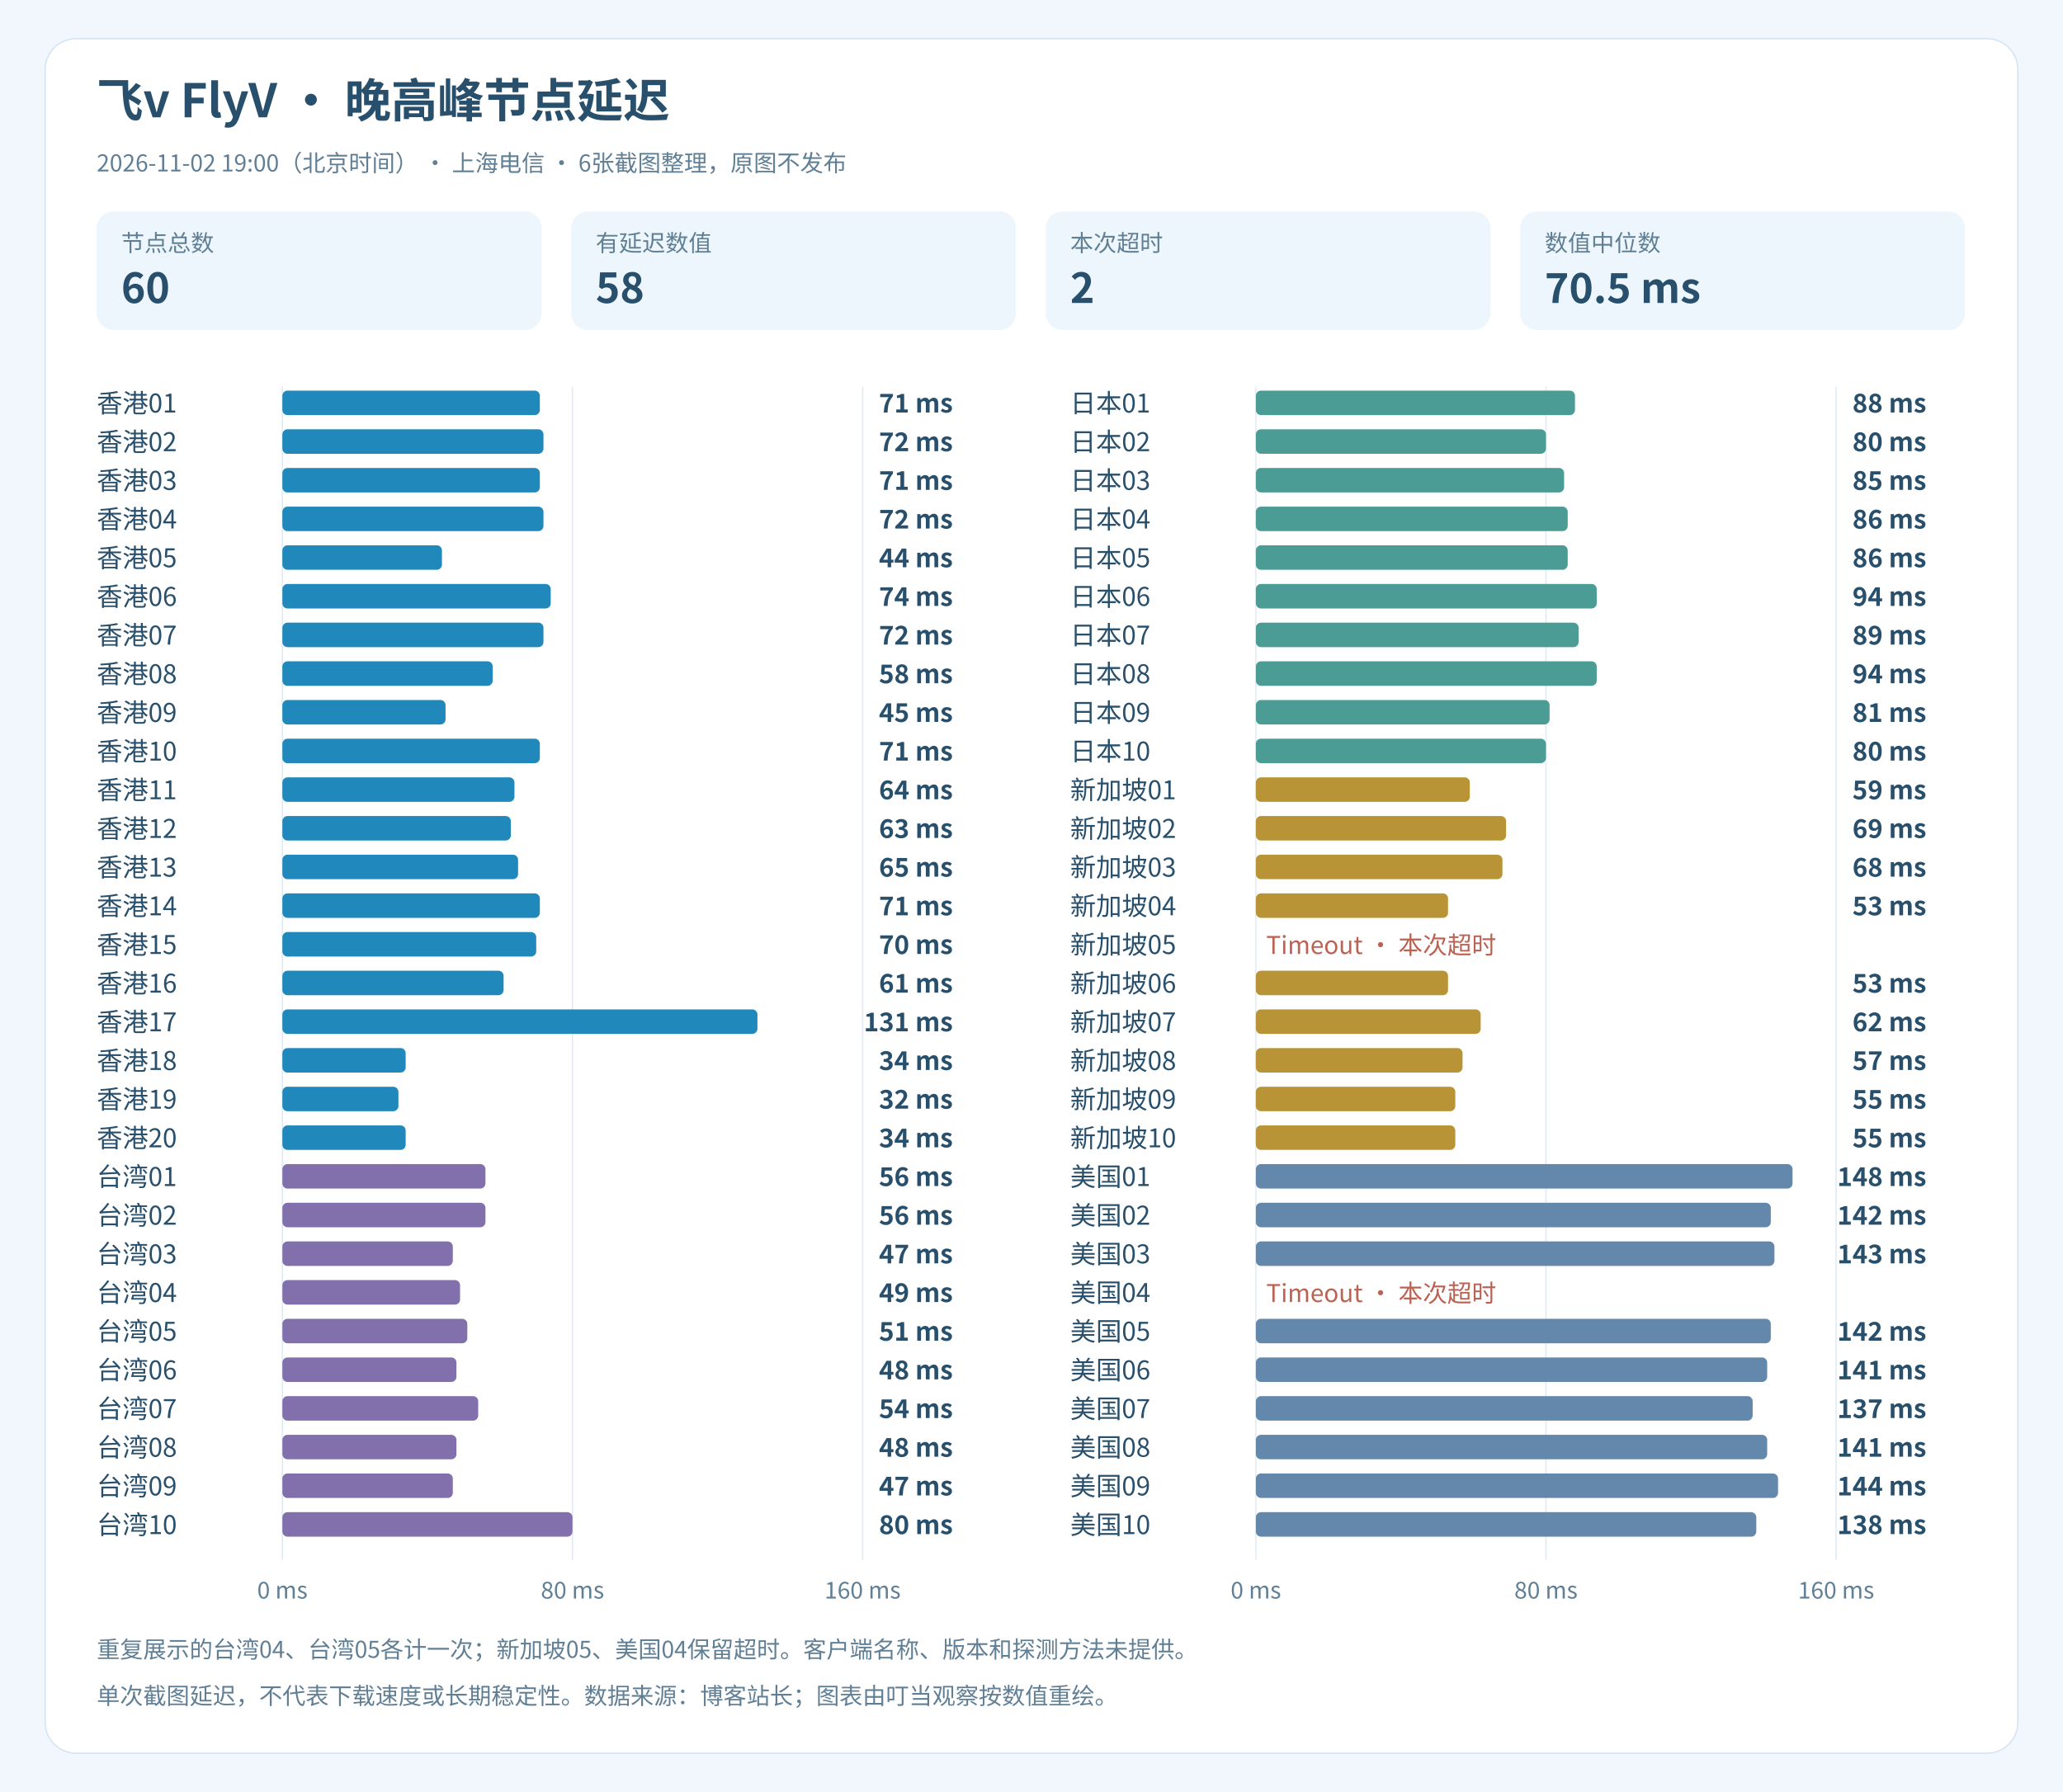
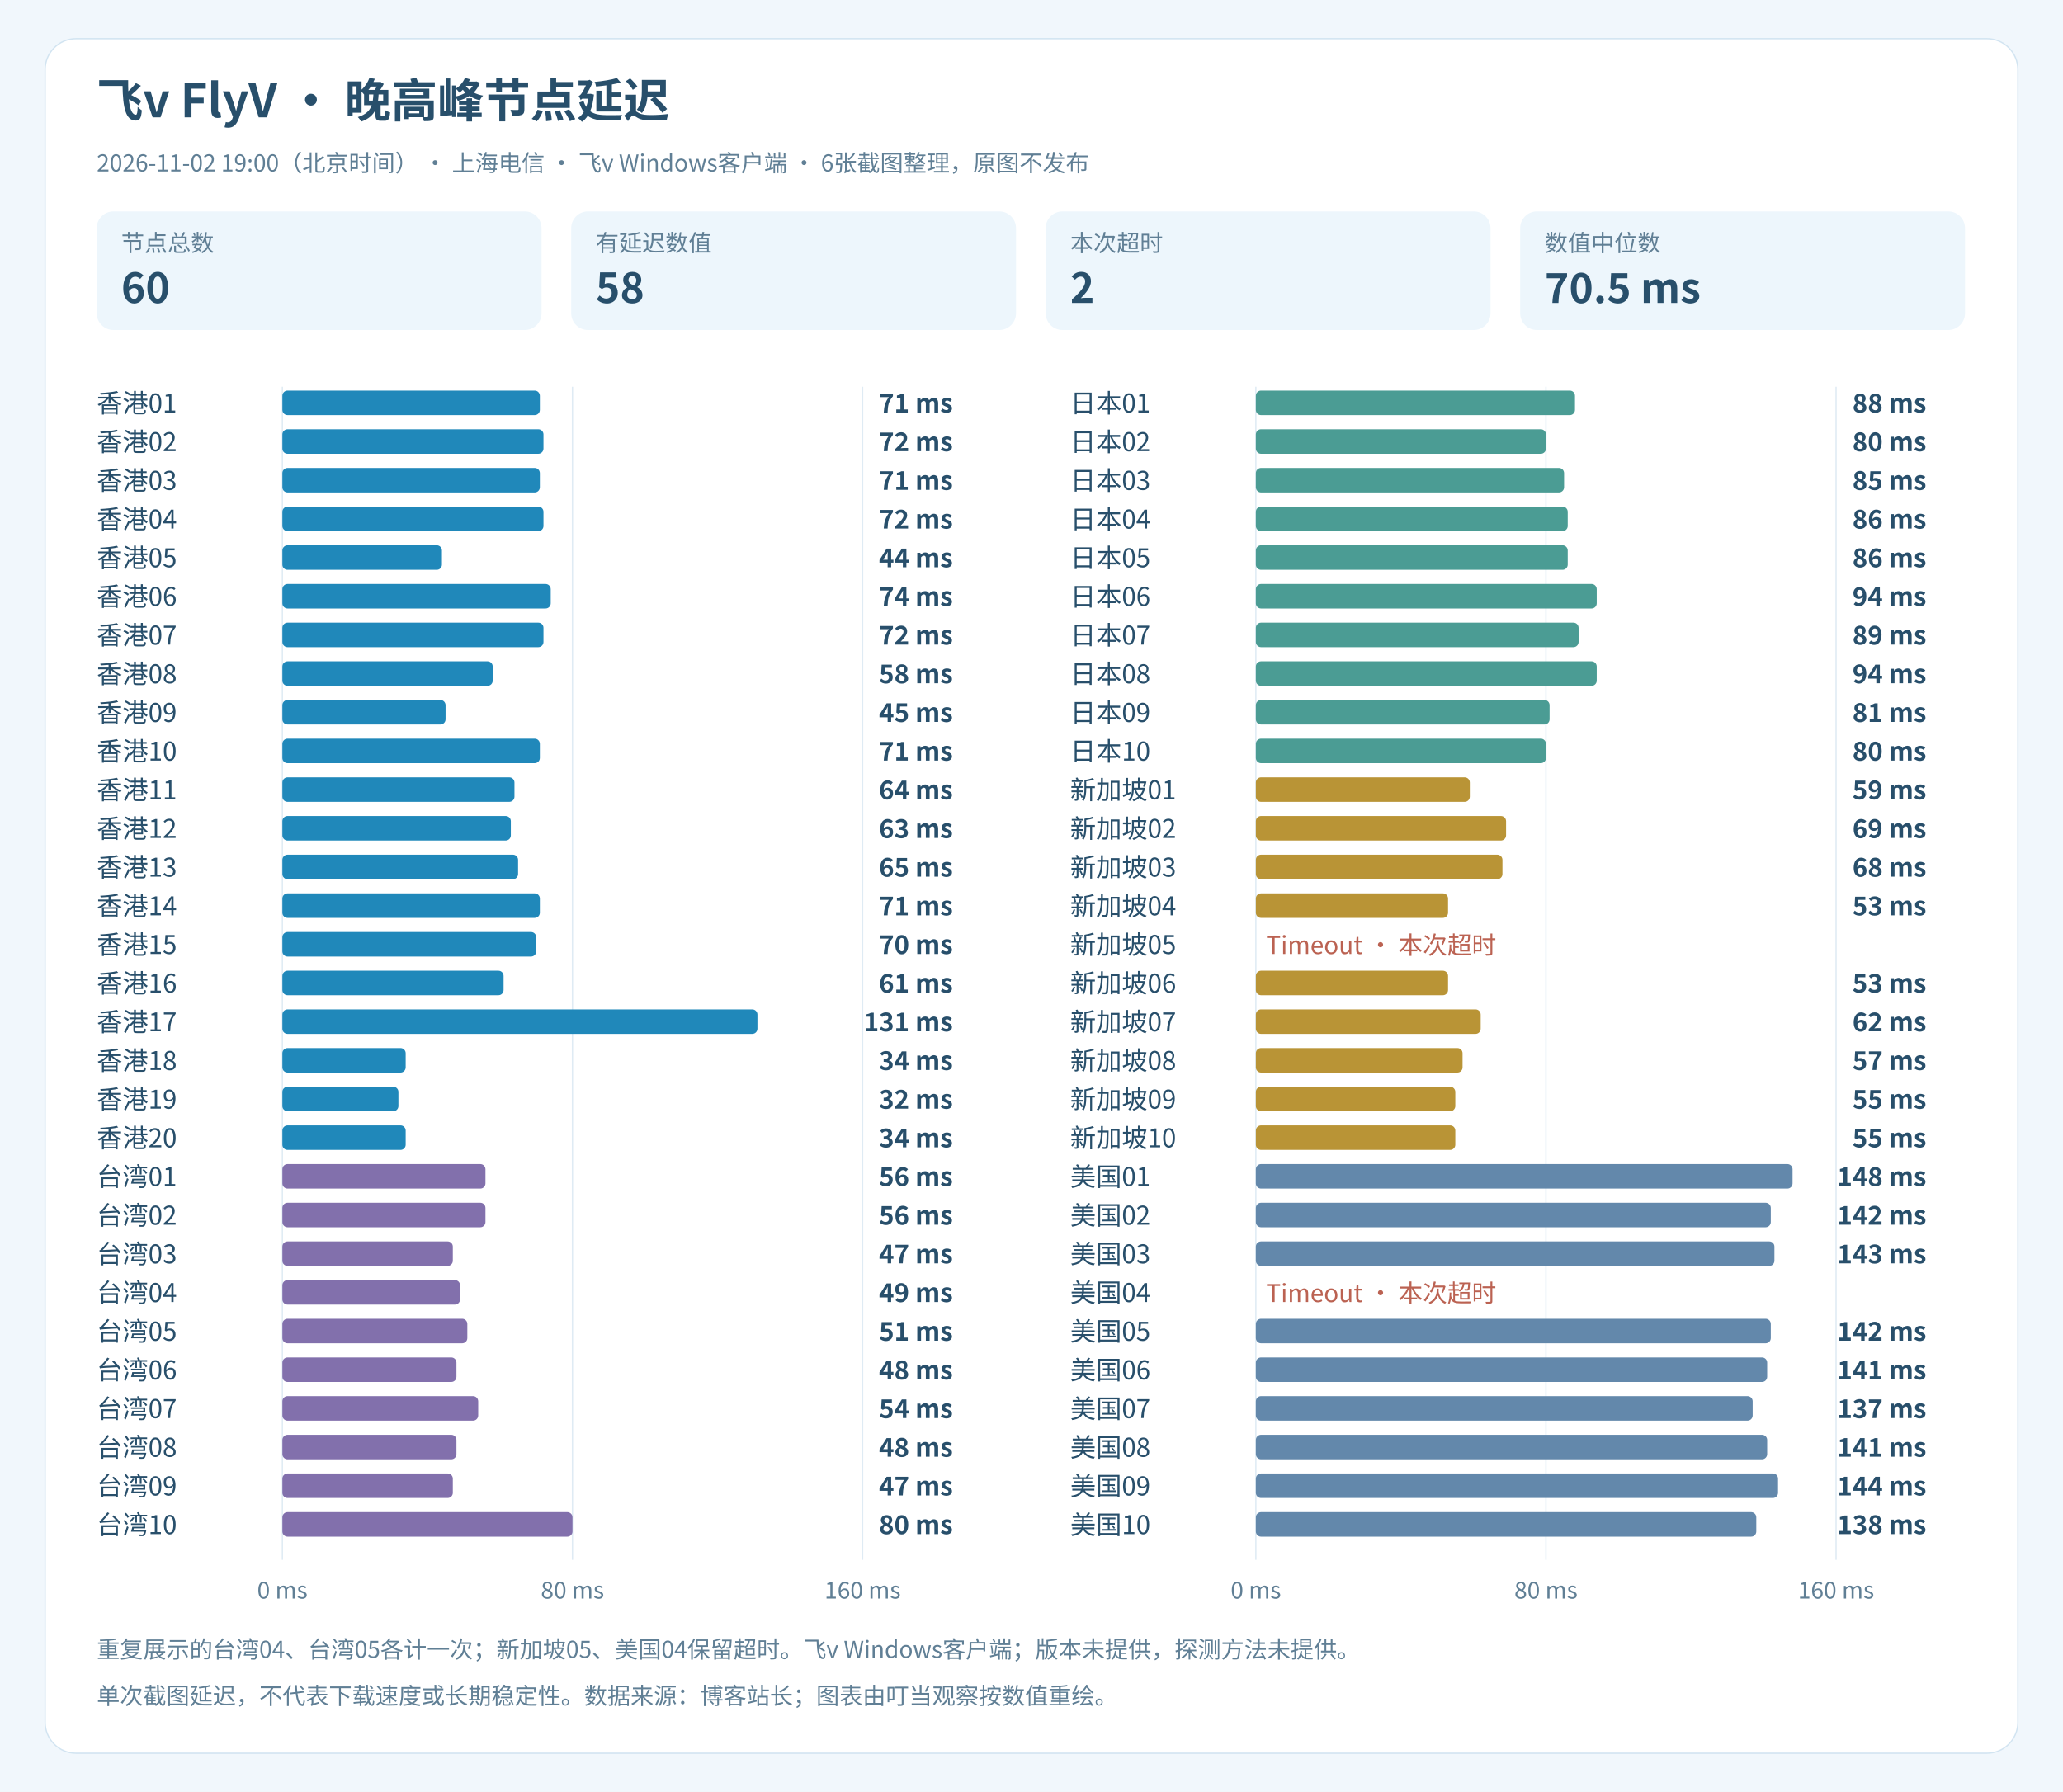
<svg xmlns="http://www.w3.org/2000/svg" width="1600" height="1390" viewBox="0 0 1600 1390" role="img" aria-labelledby="chart-title chart-description">
  <rect width="1600" height="1390" fill="#f1f7fc" />
  <style>text{font-family:"Microsoft YaHei","Noto Sans CJK SC",sans-serif;fill:#284f6b}.small{font-size:18px;fill:#607f95}.label{font-size:20px}.value{font-size:20px;font-weight:600}</style>
  <rect x="35" y="30" width="1530" height="1330" rx="24" fill="white" stroke="#d2e4f1" />
  <text x="75" y="91" font-size="36" font-weight="700">飞v FlyV · 晚高峰节点延迟</text>
-   <text x="75" y="133" class="small">2026-11-02 19:00（北京时间） · 上海电信 · 6张截图整理，原图不发布</text>
+   <text x="75" y="133" class="small">2026-11-02 19:00（北京时间） · 上海电信 · 飞v Windows客户端 · 6张截图整理，原图不发布</text>
  <rect x="75" y="164" width="345" height="92" rx="13" fill="#edf6fc" />
  <text x="94" y="195" class="small">节点总数</text>
  <text x="94" y="235" font-size="32" font-weight="700">60</text>
  <rect x="443" y="164" width="345" height="92" rx="13" fill="#edf6fc" />
  <text x="462" y="195" class="small">有延迟数值</text>
  <text x="462" y="235" font-size="32" font-weight="700">58</text>
  <rect x="811" y="164" width="345" height="92" rx="13" fill="#edf6fc" />
  <text x="830" y="195" class="small">本次超时</text>
  <text x="830" y="235" font-size="32" font-weight="700">2</text>
  <rect x="1179" y="164" width="345" height="92" rx="13" fill="#edf6fc" />
  <text x="1198" y="195" class="small">数值中位数</text>
  <text x="1198" y="235" font-size="32" font-weight="700">70.5 ms</text>
  <line x1="219.0" x2="219.0" y1="300" y2="1210" stroke="#dfebf4" />
  <text x="219.0" y="1240" text-anchor="middle" class="small">0 ms</text>
  <line x1="444.0" x2="444.0" y1="300" y2="1210" stroke="#dfebf4" />
  <text x="444.0" y="1240" text-anchor="middle" class="small">80 ms</text>
  <line x1="669.0" x2="669.0" y1="300" y2="1210" stroke="#dfebf4" />
  <text x="669.0" y="1240" text-anchor="middle" class="small">160 ms</text>
  <text x="75" y="320" class="label">香港01</text>
  <rect x="219" y="303" width="199.688" height="19" rx="4" fill="#2088ba" />
  <text x="739" y="320" text-anchor="end" class="value">71 ms</text>
  <text x="75" y="350" class="label">香港02</text>
  <rect x="219" y="333" width="202.500" height="19" rx="4" fill="#2088ba" />
  <text x="739" y="350" text-anchor="end" class="value">72 ms</text>
  <text x="75" y="380" class="label">香港03</text>
  <rect x="219" y="363" width="199.688" height="19" rx="4" fill="#2088ba" />
  <text x="739" y="380" text-anchor="end" class="value">71 ms</text>
  <text x="75" y="410" class="label">香港04</text>
  <rect x="219" y="393" width="202.500" height="19" rx="4" fill="#2088ba" />
  <text x="739" y="410" text-anchor="end" class="value">72 ms</text>
  <text x="75" y="440" class="label">香港05</text>
  <rect x="219" y="423" width="123.750" height="19" rx="4" fill="#2088ba" />
  <text x="739" y="440" text-anchor="end" class="value">44 ms</text>
  <text x="75" y="470" class="label">香港06</text>
  <rect x="219" y="453" width="208.125" height="19" rx="4" fill="#2088ba" />
  <text x="739" y="470" text-anchor="end" class="value">74 ms</text>
  <text x="75" y="500" class="label">香港07</text>
  <rect x="219" y="483" width="202.500" height="19" rx="4" fill="#2088ba" />
  <text x="739" y="500" text-anchor="end" class="value">72 ms</text>
  <text x="75" y="530" class="label">香港08</text>
  <rect x="219" y="513" width="163.125" height="19" rx="4" fill="#2088ba" />
  <text x="739" y="530" text-anchor="end" class="value">58 ms</text>
  <text x="75" y="560" class="label">香港09</text>
  <rect x="219" y="543" width="126.562" height="19" rx="4" fill="#2088ba" />
  <text x="739" y="560" text-anchor="end" class="value">45 ms</text>
  <text x="75" y="590" class="label">香港10</text>
  <rect x="219" y="573" width="199.688" height="19" rx="4" fill="#2088ba" />
  <text x="739" y="590" text-anchor="end" class="value">71 ms</text>
  <text x="75" y="620" class="label">香港11</text>
  <rect x="219" y="603" width="180.000" height="19" rx="4" fill="#2088ba" />
  <text x="739" y="620" text-anchor="end" class="value">64 ms</text>
  <text x="75" y="650" class="label">香港12</text>
  <rect x="219" y="633" width="177.188" height="19" rx="4" fill="#2088ba" />
  <text x="739" y="650" text-anchor="end" class="value">63 ms</text>
  <text x="75" y="680" class="label">香港13</text>
  <rect x="219" y="663" width="182.812" height="19" rx="4" fill="#2088ba" />
  <text x="739" y="680" text-anchor="end" class="value">65 ms</text>
  <text x="75" y="710" class="label">香港14</text>
  <rect x="219" y="693" width="199.688" height="19" rx="4" fill="#2088ba" />
  <text x="739" y="710" text-anchor="end" class="value">71 ms</text>
  <text x="75" y="740" class="label">香港15</text>
  <rect x="219" y="723" width="196.875" height="19" rx="4" fill="#2088ba" />
  <text x="739" y="740" text-anchor="end" class="value">70 ms</text>
  <text x="75" y="770" class="label">香港16</text>
  <rect x="219" y="753" width="171.562" height="19" rx="4" fill="#2088ba" />
  <text x="739" y="770" text-anchor="end" class="value">61 ms</text>
  <text x="75" y="800" class="label">香港17</text>
  <rect x="219" y="783" width="368.438" height="19" rx="4" fill="#2088ba" />
  <text x="739" y="800" text-anchor="end" class="value">131 ms</text>
  <text x="75" y="830" class="label">香港18</text>
  <rect x="219" y="813" width="95.625" height="19" rx="4" fill="#2088ba" />
  <text x="739" y="830" text-anchor="end" class="value">34 ms</text>
  <text x="75" y="860" class="label">香港19</text>
  <rect x="219" y="843" width="90.000" height="19" rx="4" fill="#2088ba" />
  <text x="739" y="860" text-anchor="end" class="value">32 ms</text>
  <text x="75" y="890" class="label">香港20</text>
  <rect x="219" y="873" width="95.625" height="19" rx="4" fill="#2088ba" />
  <text x="739" y="890" text-anchor="end" class="value">34 ms</text>
  <text x="75" y="920" class="label">台湾01</text>
  <rect x="219" y="903" width="157.500" height="19" rx="4" fill="#8270ac" />
  <text x="739" y="920" text-anchor="end" class="value">56 ms</text>
  <text x="75" y="950" class="label">台湾02</text>
  <rect x="219" y="933" width="157.500" height="19" rx="4" fill="#8270ac" />
  <text x="739" y="950" text-anchor="end" class="value">56 ms</text>
  <text x="75" y="980" class="label">台湾03</text>
  <rect x="219" y="963" width="132.188" height="19" rx="4" fill="#8270ac" />
  <text x="739" y="980" text-anchor="end" class="value">47 ms</text>
  <text x="75" y="1010" class="label">台湾04</text>
  <rect x="219" y="993" width="137.812" height="19" rx="4" fill="#8270ac" />
  <text x="739" y="1010" text-anchor="end" class="value">49 ms</text>
  <text x="75" y="1040" class="label">台湾05</text>
  <rect x="219" y="1023" width="143.438" height="19" rx="4" fill="#8270ac" />
  <text x="739" y="1040" text-anchor="end" class="value">51 ms</text>
  <text x="75" y="1070" class="label">台湾06</text>
  <rect x="219" y="1053" width="135.000" height="19" rx="4" fill="#8270ac" />
  <text x="739" y="1070" text-anchor="end" class="value">48 ms</text>
  <text x="75" y="1100" class="label">台湾07</text>
  <rect x="219" y="1083" width="151.875" height="19" rx="4" fill="#8270ac" />
  <text x="739" y="1100" text-anchor="end" class="value">54 ms</text>
  <text x="75" y="1130" class="label">台湾08</text>
  <rect x="219" y="1113" width="135.000" height="19" rx="4" fill="#8270ac" />
  <text x="739" y="1130" text-anchor="end" class="value">48 ms</text>
  <text x="75" y="1160" class="label">台湾09</text>
  <rect x="219" y="1143" width="132.188" height="19" rx="4" fill="#8270ac" />
  <text x="739" y="1160" text-anchor="end" class="value">47 ms</text>
  <text x="75" y="1190" class="label">台湾10</text>
  <rect x="219" y="1173" width="225.000" height="19" rx="4" fill="#8270ac" />
  <text x="739" y="1190" text-anchor="end" class="value">80 ms</text>
  <line x1="974.0" x2="974.0" y1="300" y2="1210" stroke="#dfebf4" />
  <text x="974.0" y="1240" text-anchor="middle" class="small">0 ms</text>
  <line x1="1199.0" x2="1199.0" y1="300" y2="1210" stroke="#dfebf4" />
  <text x="1199.0" y="1240" text-anchor="middle" class="small">80 ms</text>
  <line x1="1424.0" x2="1424.0" y1="300" y2="1210" stroke="#dfebf4" />
  <text x="1424.0" y="1240" text-anchor="middle" class="small">160 ms</text>
  <text x="830" y="320" class="label">日本01</text>
  <rect x="974" y="303" width="247.500" height="19" rx="4" fill="#4b9c94" />
  <text x="1494" y="320" text-anchor="end" class="value">88 ms</text>
  <text x="830" y="350" class="label">日本02</text>
  <rect x="974" y="333" width="225.000" height="19" rx="4" fill="#4b9c94" />
  <text x="1494" y="350" text-anchor="end" class="value">80 ms</text>
  <text x="830" y="380" class="label">日本03</text>
  <rect x="974" y="363" width="239.062" height="19" rx="4" fill="#4b9c94" />
  <text x="1494" y="380" text-anchor="end" class="value">85 ms</text>
  <text x="830" y="410" class="label">日本04</text>
  <rect x="974" y="393" width="241.875" height="19" rx="4" fill="#4b9c94" />
  <text x="1494" y="410" text-anchor="end" class="value">86 ms</text>
  <text x="830" y="440" class="label">日本05</text>
  <rect x="974" y="423" width="241.875" height="19" rx="4" fill="#4b9c94" />
  <text x="1494" y="440" text-anchor="end" class="value">86 ms</text>
  <text x="830" y="470" class="label">日本06</text>
  <rect x="974" y="453" width="264.375" height="19" rx="4" fill="#4b9c94" />
  <text x="1494" y="470" text-anchor="end" class="value">94 ms</text>
  <text x="830" y="500" class="label">日本07</text>
  <rect x="974" y="483" width="250.312" height="19" rx="4" fill="#4b9c94" />
  <text x="1494" y="500" text-anchor="end" class="value">89 ms</text>
  <text x="830" y="530" class="label">日本08</text>
  <rect x="974" y="513" width="264.375" height="19" rx="4" fill="#4b9c94" />
  <text x="1494" y="530" text-anchor="end" class="value">94 ms</text>
  <text x="830" y="560" class="label">日本09</text>
  <rect x="974" y="543" width="227.812" height="19" rx="4" fill="#4b9c94" />
  <text x="1494" y="560" text-anchor="end" class="value">81 ms</text>
  <text x="830" y="590" class="label">日本10</text>
  <rect x="974" y="573" width="225.000" height="19" rx="4" fill="#4b9c94" />
  <text x="1494" y="590" text-anchor="end" class="value">80 ms</text>
  <text x="830" y="620" class="label">新加坡01</text>
  <rect x="974" y="603" width="165.938" height="19" rx="4" fill="#b99436" />
  <text x="1494" y="620" text-anchor="end" class="value">59 ms</text>
  <text x="830" y="650" class="label">新加坡02</text>
  <rect x="974" y="633" width="194.062" height="19" rx="4" fill="#b99436" />
  <text x="1494" y="650" text-anchor="end" class="value">69 ms</text>
  <text x="830" y="680" class="label">新加坡03</text>
  <rect x="974" y="663" width="191.250" height="19" rx="4" fill="#b99436" />
  <text x="1494" y="680" text-anchor="end" class="value">68 ms</text>
  <text x="830" y="710" class="label">新加坡04</text>
  <rect x="974" y="693" width="149.062" height="19" rx="4" fill="#b99436" />
  <text x="1494" y="710" text-anchor="end" class="value">53 ms</text>
  <text x="830" y="740" class="label">新加坡05</text>
  <text x="982" y="740" font-size="19" style="fill:#bb6252">Timeout · 本次超时</text>
  <text x="830" y="770" class="label">新加坡06</text>
  <rect x="974" y="753" width="149.062" height="19" rx="4" fill="#b99436" />
  <text x="1494" y="770" text-anchor="end" class="value">53 ms</text>
  <text x="830" y="800" class="label">新加坡07</text>
  <rect x="974" y="783" width="174.375" height="19" rx="4" fill="#b99436" />
  <text x="1494" y="800" text-anchor="end" class="value">62 ms</text>
  <text x="830" y="830" class="label">新加坡08</text>
  <rect x="974" y="813" width="160.312" height="19" rx="4" fill="#b99436" />
  <text x="1494" y="830" text-anchor="end" class="value">57 ms</text>
  <text x="830" y="860" class="label">新加坡09</text>
  <rect x="974" y="843" width="154.688" height="19" rx="4" fill="#b99436" />
  <text x="1494" y="860" text-anchor="end" class="value">55 ms</text>
  <text x="830" y="890" class="label">新加坡10</text>
  <rect x="974" y="873" width="154.688" height="19" rx="4" fill="#b99436" />
  <text x="1494" y="890" text-anchor="end" class="value">55 ms</text>
  <text x="830" y="920" class="label">美国01</text>
  <rect x="974" y="903" width="416.250" height="19" rx="4" fill="#6388ab" />
  <text x="1494" y="920" text-anchor="end" class="value">148 ms</text>
  <text x="830" y="950" class="label">美国02</text>
  <rect x="974" y="933" width="399.375" height="19" rx="4" fill="#6388ab" />
  <text x="1494" y="950" text-anchor="end" class="value">142 ms</text>
  <text x="830" y="980" class="label">美国03</text>
  <rect x="974" y="963" width="402.188" height="19" rx="4" fill="#6388ab" />
  <text x="1494" y="980" text-anchor="end" class="value">143 ms</text>
  <text x="830" y="1010" class="label">美国04</text>
  <text x="982" y="1010" font-size="19" style="fill:#bb6252">Timeout · 本次超时</text>
  <text x="830" y="1040" class="label">美国05</text>
  <rect x="974" y="1023" width="399.375" height="19" rx="4" fill="#6388ab" />
  <text x="1494" y="1040" text-anchor="end" class="value">142 ms</text>
  <text x="830" y="1070" class="label">美国06</text>
  <rect x="974" y="1053" width="396.562" height="19" rx="4" fill="#6388ab" />
  <text x="1494" y="1070" text-anchor="end" class="value">141 ms</text>
  <text x="830" y="1100" class="label">美国07</text>
  <rect x="974" y="1083" width="385.312" height="19" rx="4" fill="#6388ab" />
  <text x="1494" y="1100" text-anchor="end" class="value">137 ms</text>
  <text x="830" y="1130" class="label">美国08</text>
  <rect x="974" y="1113" width="396.562" height="19" rx="4" fill="#6388ab" />
  <text x="1494" y="1130" text-anchor="end" class="value">141 ms</text>
  <text x="830" y="1160" class="label">美国09</text>
  <rect x="974" y="1143" width="405.000" height="19" rx="4" fill="#6388ab" />
  <text x="1494" y="1160" text-anchor="end" class="value">144 ms</text>
  <text x="830" y="1190" class="label">美国10</text>
  <rect x="974" y="1173" width="388.125" height="19" rx="4" fill="#6388ab" />
  <text x="1494" y="1190" text-anchor="end" class="value">138 ms</text>
-   <text x="75" y="1286" class="small">重复展示的台湾04、台湾05各计一次；新加坡05、美国04保留超时。客户端名称、版本和探测方法未提供。</text>
+   <text x="75" y="1286" class="small">重复展示的台湾04、台湾05各计一次；新加坡05、美国04保留超时。飞v Windows客户端；版本未提供，探测方法未提供。</text>
  <text x="75" y="1322" class="small">单次截图延迟，不代表下载速度或长期稳定性。数据来源：博客站长；图表由叮当观察按数值重绘。</text>
</svg>
